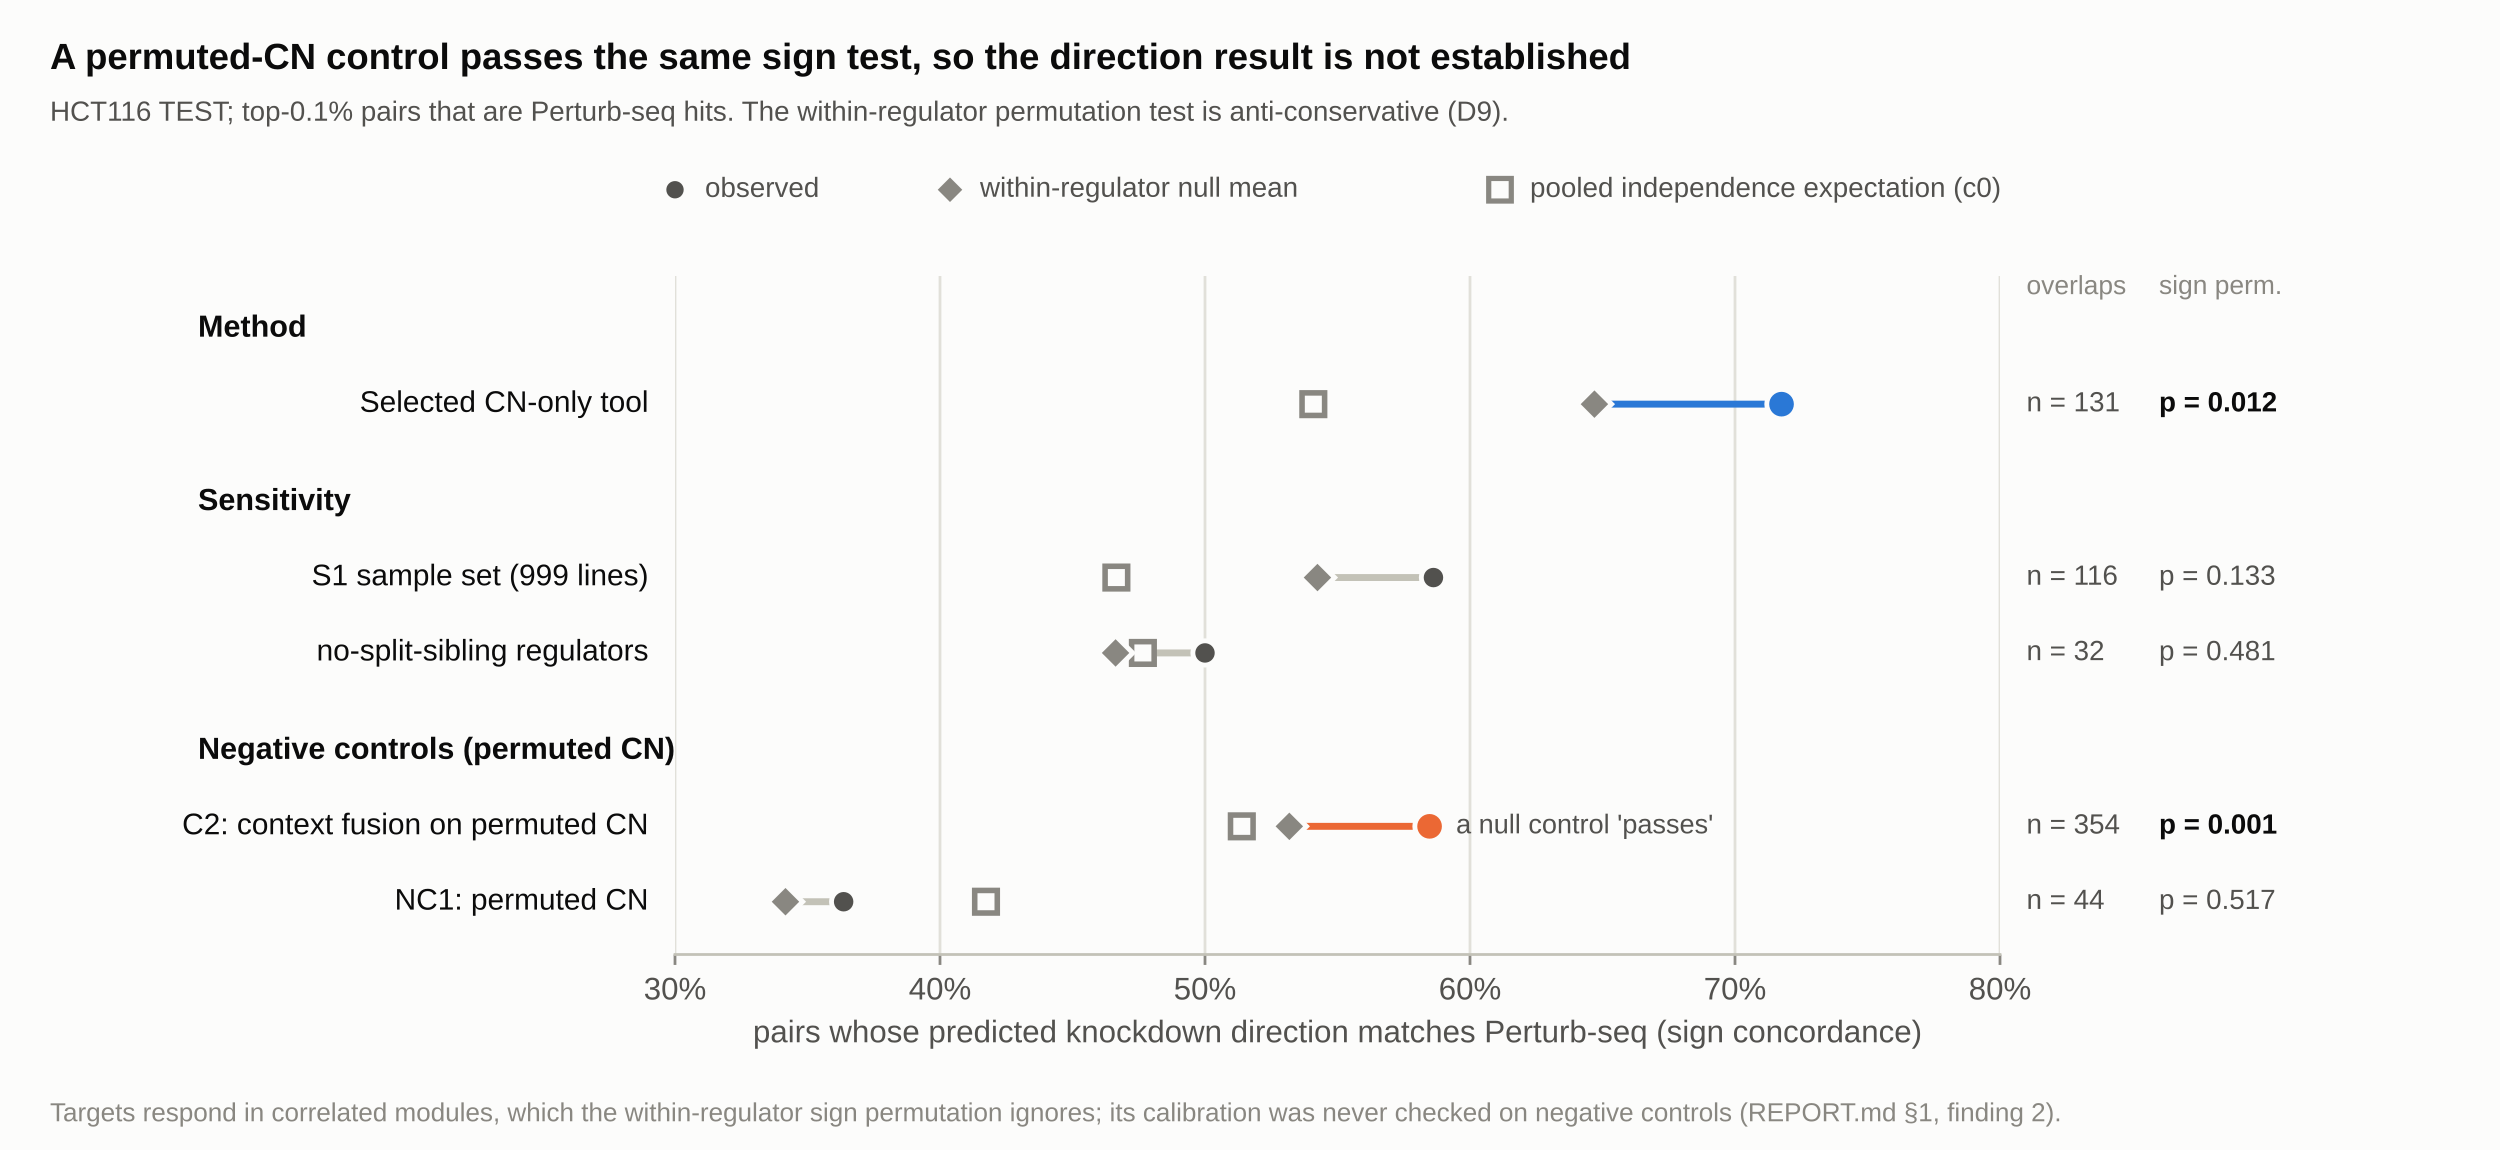
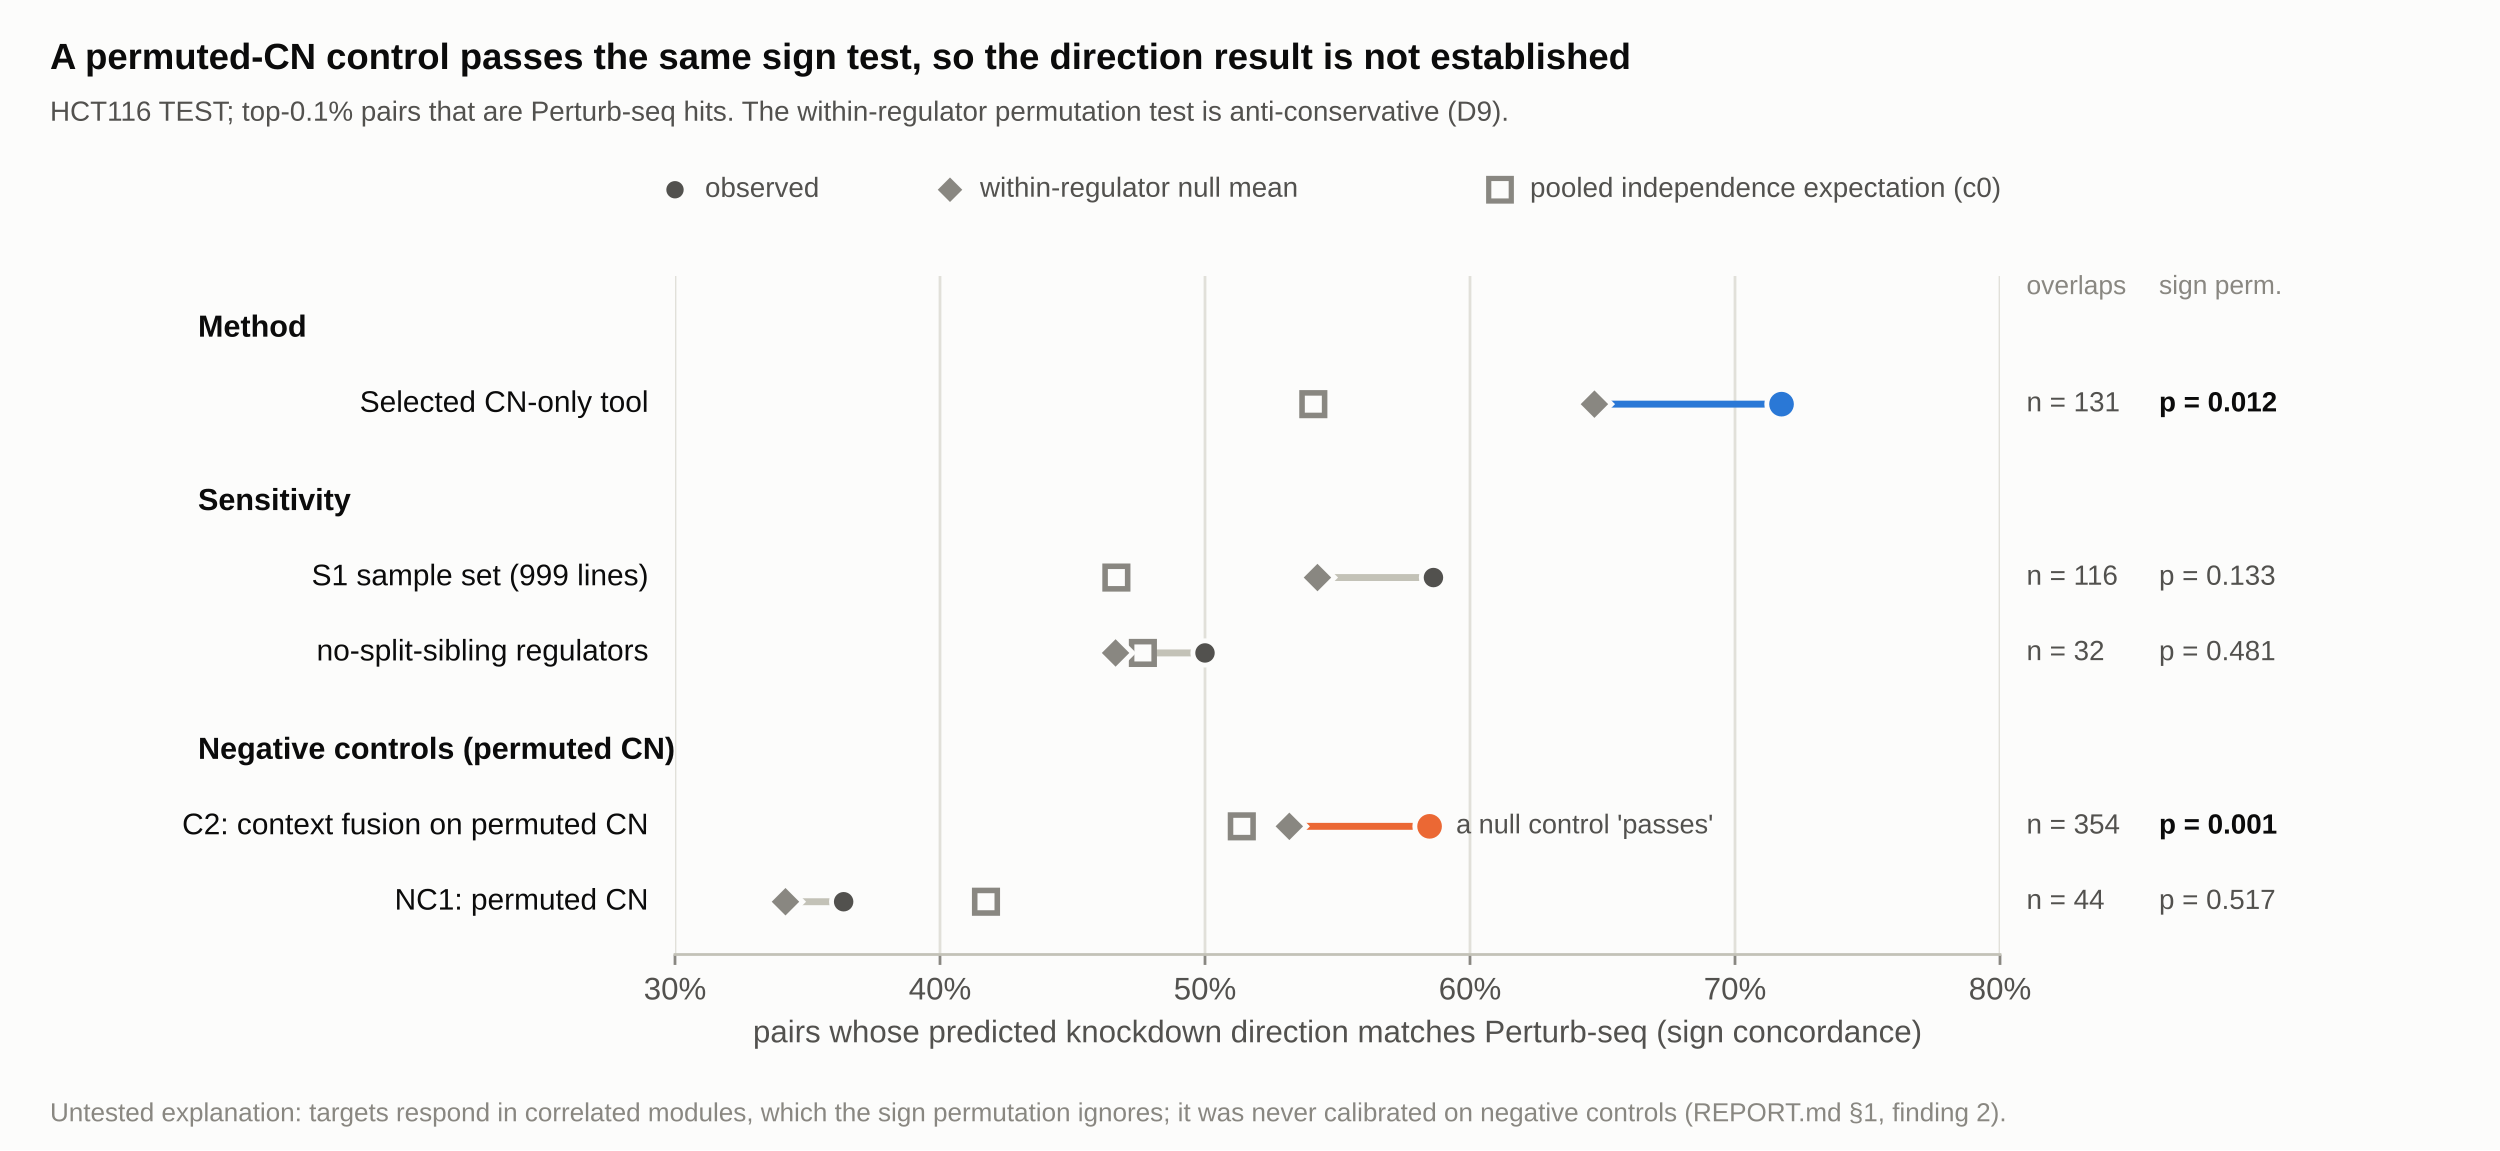
<svg xmlns="http://www.w3.org/2000/svg" xmlns:xlink="http://www.w3.org/1999/xlink" width="720pt" height="331.2pt" viewBox="0 0 720 331.2" version="1.1">
  <defs>
    <style type="text/css">*{stroke-linejoin: round; stroke-linecap: butt}</style>
  </defs>
  <g id="figure_1">
    <g id="patch_1">
      <path d="M 0 331.2  L 720 331.2  L 720 0  L 0 0  z " style="fill: #fcfcfb" />
    </g>
    <g id="axes_1">
      <g id="patch_2">
        <path d="M 194.4 274.896  L 576 274.896  L 576 79.488  L 194.4 79.488  z " style="fill: #fcfcfb" />
      </g>
      <g id="matplotlib.axis_1">
        <g id="xtick_1">
          <g id="line2d_1">
            <path d="M 194.4 274.896  L 194.4 79.488  " clip-path="url(#p659eb85dbe)" style="fill: none; stroke: #e1e0d9; stroke-width: 0.8; stroke-linecap: round" />
          </g>
          <g id="line2d_2">
            <defs>
              <path id="mcfd5ffcfde" d="M 0 0  L 0 3  " style="stroke: #898781; stroke-width: 0.8" />
            </defs>
            <g>
              <use xlink:href="#mcfd5ffcfde" x="194.4" y="274.896" style="fill: #898781; stroke: #898781; stroke-width: 0.8" />
            </g>
          </g>
          <g id="text_1">
            <text style="font-size: 9px; font-family: 'Arial', 'DejaVu Sans'; text-anchor: middle; fill: #52514e" x="194.4" y="287.838" transform="rotate(-0 194.4 287.838)">30%</text>
          </g>
        </g>
        <g id="xtick_2">
          <g id="line2d_3">
            <path d="M 270.72 274.896  L 270.72 79.488  " clip-path="url(#p659eb85dbe)" style="fill: none; stroke: #e1e0d9; stroke-width: 0.8; stroke-linecap: round" />
          </g>
          <g id="line2d_4">
            <g>
              <use xlink:href="#mcfd5ffcfde" x="270.72" y="274.896" style="fill: #898781; stroke: #898781; stroke-width: 0.8" />
            </g>
          </g>
          <g id="text_2">
            <text style="font-size: 9px; font-family: 'Arial', 'DejaVu Sans'; text-anchor: middle; fill: #52514e" x="270.72" y="287.838" transform="rotate(-0 270.72 287.838)">40%</text>
          </g>
        </g>
        <g id="xtick_3">
          <g id="line2d_5">
            <path d="M 347.04 274.896  L 347.04 79.488  " clip-path="url(#p659eb85dbe)" style="fill: none; stroke: #e1e0d9; stroke-width: 0.8; stroke-linecap: round" />
          </g>
          <g id="line2d_6">
            <g>
              <use xlink:href="#mcfd5ffcfde" x="347.04" y="274.896" style="fill: #898781; stroke: #898781; stroke-width: 0.8" />
            </g>
          </g>
          <g id="text_3">
            <text style="font-size: 9px; font-family: 'Arial', 'DejaVu Sans'; text-anchor: middle; fill: #52514e" x="347.04" y="287.838" transform="rotate(-0 347.04 287.838)">50%</text>
          </g>
        </g>
        <g id="xtick_4">
          <g id="line2d_7">
            <path d="M 423.36 274.896  L 423.36 79.488  " clip-path="url(#p659eb85dbe)" style="fill: none; stroke: #e1e0d9; stroke-width: 0.8; stroke-linecap: round" />
          </g>
          <g id="line2d_8">
            <g>
              <use xlink:href="#mcfd5ffcfde" x="423.36" y="274.896" style="fill: #898781; stroke: #898781; stroke-width: 0.8" />
            </g>
          </g>
          <g id="text_4">
            <text style="font-size: 9px; font-family: 'Arial', 'DejaVu Sans'; text-anchor: middle; fill: #52514e" x="423.36" y="287.838" transform="rotate(-0 423.36 287.838)">60%</text>
          </g>
        </g>
        <g id="xtick_5">
          <g id="line2d_9">
            <path d="M 499.68 274.896  L 499.68 79.488  " clip-path="url(#p659eb85dbe)" style="fill: none; stroke: #e1e0d9; stroke-width: 0.8; stroke-linecap: round" />
          </g>
          <g id="line2d_10">
            <g>
              <use xlink:href="#mcfd5ffcfde" x="499.68" y="274.896" style="fill: #898781; stroke: #898781; stroke-width: 0.8" />
            </g>
          </g>
          <g id="text_5">
            <text style="font-size: 9px; font-family: 'Arial', 'DejaVu Sans'; text-anchor: middle; fill: #52514e" x="499.68" y="287.838" transform="rotate(-0 499.68 287.838)">70%</text>
          </g>
        </g>
        <g id="xtick_6">
          <g id="line2d_11">
            <path d="M 576 274.896  L 576 79.488  " clip-path="url(#p659eb85dbe)" style="fill: none; stroke: #e1e0d9; stroke-width: 0.8; stroke-linecap: round" />
          </g>
          <g id="line2d_12">
            <g>
              <use xlink:href="#mcfd5ffcfde" x="576" y="274.896" style="fill: #898781; stroke: #898781; stroke-width: 0.8" />
            </g>
          </g>
          <g id="text_6">
            <text style="font-size: 9px; font-family: 'Arial', 'DejaVu Sans'; text-anchor: middle; fill: #52514e" x="576" y="287.838" transform="rotate(-0 576 287.838)">80%</text>
          </g>
        </g>
        <g id="text_7">
          <text style="font-size: 9px; font-family: 'Arial', 'DejaVu Sans'; text-anchor: middle; fill: #52514e" x="385.2" y="300.178" transform="rotate(-0 385.2 300.1785)">pairs whose predicted knockdown direction matches Perturb-seq (sign concordance)</text>
        </g>
      </g>
      <g id="matplotlib.axis_2" />
      <g id="line2d_13">
        <path d="M 459.19 116.398  L 513.08 116.398  " clip-path="url(#p659eb85dbe)" style="fill: none; stroke: #2a78d6; stroke-width: 2" />
      </g>
      <g id="line2d_14">
        <path d="M 379.423 166.336  L 412.833 166.336  " clip-path="url(#p659eb85dbe)" style="fill: none; stroke: #c3c2b7; stroke-width: 2" />
      </g>
      <g id="line2d_15">
        <path d="M 321.282 188.048  L 347.04 188.048  " clip-path="url(#p659eb85dbe)" style="fill: none; stroke: #c3c2b7; stroke-width: 2" />
      </g>
      <g id="line2d_16">
        <path d="M 371.324 237.986  L 411.718 237.986  " clip-path="url(#p659eb85dbe)" style="fill: none; stroke: #eb6834; stroke-width: 2" />
      </g>
      <g id="line2d_17">
        <path d="M 226.212 259.698  L 242.967 259.698  " clip-path="url(#p659eb85dbe)" style="fill: none; stroke: #c3c2b7; stroke-width: 2" />
      </g>
      <g id="patch_3">
        <path d="M 194.4 274.896  L 576 274.896  " style="fill: none; stroke: #c3c2b7; stroke-width: 0.8; stroke-linejoin: miter; stroke-linecap: square" />
      </g>
      <g id="text_8">
        <text style="font-weight: 700; font-size: 8.8px; font-family: 'Arial', 'DejaVu Sans'; text-anchor: start; fill: #0b0b0b" x="57.024" y="96.968" transform="rotate(-0 57.024 96.96752)">Method</text>
      </g>
      <g id="text_9">
        <text style="font-size: 8.6px; font-family: 'Arial', 'DejaVu Sans'; text-anchor: end; fill: #0b0b0b" x="186.768" y="118.624" transform="rotate(-0 186.768 118.6236)">Selected CN-only tool</text>
      </g>
      <g id="text_10">
        <text style="font-size: 8px; font-family: 'Arial', 'DejaVu Sans'; text-anchor: start; fill: #52514e" x="583.632" y="118.467" transform="rotate(-0 583.632 118.4665)">n = 131</text>
      </g>
      <g id="text_11">
        <text style="font-weight: 700; font-size: 8px; font-family: 'Arial', 'DejaVu Sans'; text-anchor: start; fill: #0b0b0b" x="621.792" y="118.484" transform="rotate(-0 621.792 118.484)">p = 0.012</text>
      </g>
      <g id="text_12">
        <text style="font-weight: 700; font-size: 8.8px; font-family: 'Arial', 'DejaVu Sans'; text-anchor: start; fill: #0b0b0b" x="57.024" y="146.901" transform="rotate(-0 57.024 146.901)">Sensitivity</text>
      </g>
      <g id="text_13">
        <text style="font-size: 8.6px; font-family: 'Arial', 'DejaVu Sans'; text-anchor: end; fill: #0b0b0b" x="186.768" y="168.561" transform="rotate(-0 186.768 168.5613)">S1 sample set (999 lines)</text>
      </g>
      <g id="text_14">
        <text style="font-size: 8px; font-family: 'Arial', 'DejaVu Sans'; text-anchor: start; fill: #52514e" x="583.632" y="168.404" transform="rotate(-0 583.632 168.4041)">n = 116</text>
      </g>
      <g id="text_15">
        <text style="font-size: 8px; font-family: 'Arial', 'DejaVu Sans'; text-anchor: start; fill: #52514e" x="621.792" y="168.416" transform="rotate(-0 621.792 168.416)">p = 0.133</text>
      </g>
      <g id="text_16">
        <text style="font-size: 8.6px; font-family: 'Arial', 'DejaVu Sans'; text-anchor: end; fill: #0b0b0b" x="186.768" y="190.221" transform="rotate(-0 186.768 190.2208)">no-split-sibling regulators</text>
      </g>
      <g id="text_17">
        <text style="font-size: 8px; font-family: 'Arial', 'DejaVu Sans'; text-anchor: start; fill: #52514e" x="583.632" y="190.116" transform="rotate(-0 583.632 190.1161)">n = 32</text>
      </g>
      <g id="text_18">
        <text style="font-size: 8px; font-family: 'Arial', 'DejaVu Sans'; text-anchor: start; fill: #52514e" x="621.792" y="190.128" transform="rotate(-0 621.792 190.128)">p = 0.481</text>
      </g>
      <g id="text_19">
        <text style="font-weight: 700; font-size: 8.8px; font-family: 'Arial', 'DejaVu Sans'; text-anchor: start; fill: #0b0b0b" x="57.024" y="218.551" transform="rotate(-0 57.024 218.5506)">Negative controls (permuted CN)</text>
      </g>
      <g id="text_20">
        <text style="font-size: 8.6px; font-family: 'Arial', 'DejaVu Sans'; text-anchor: end; fill: #0b0b0b" x="186.768" y="240.261" transform="rotate(-0 186.768 240.2612)">C2: context fusion on permuted CN</text>
      </g>
      <g id="text_21">
        <text style="font-size: 8px; font-family: 'Arial', 'DejaVu Sans'; text-anchor: start; fill: #52514e" x="583.632" y="240.054" transform="rotate(-0 583.632 240.0537)">n = 354</text>
      </g>
      <g id="text_22">
        <text style="font-weight: 700; font-size: 8px; font-family: 'Arial', 'DejaVu Sans'; text-anchor: start; fill: #0b0b0b" x="621.792" y="240.071" transform="rotate(-0 621.792 240.0712)">p = 0.001</text>
      </g>
      <g id="text_23">
        <text style="font-size: 7.8px; font-family: 'Arial', 'DejaVu Sans'; text-anchor: start; fill: #52514e" x="419.35" y="240.002" transform="rotate(-0 419.35 240.002)">a null control 'passes'</text>
      </g>
      <g id="text_24">
        <text style="font-size: 8.6px; font-family: 'Arial', 'DejaVu Sans'; text-anchor: end; fill: #0b0b0b" x="186.768" y="261.973" transform="rotate(-0 186.768 261.9732)">NC1: permuted CN</text>
      </g>
      <g id="text_25">
        <text style="font-size: 8px; font-family: 'Arial', 'DejaVu Sans'; text-anchor: start; fill: #52514e" x="583.632" y="261.766" transform="rotate(-0 583.632 261.7657)">n = 44</text>
      </g>
      <g id="text_26">
        <text style="font-size: 8px; font-family: 'Arial', 'DejaVu Sans'; text-anchor: start; fill: #52514e" x="621.792" y="261.778" transform="rotate(-0 621.792 261.7776)">p = 0.517</text>
      </g>
      <g id="text_27">
        <text style="font-size: 7.6px; font-family: 'Arial', 'DejaVu Sans'; text-anchor: start; fill: #898781" x="583.632" y="84.71" transform="rotate(-0 583.632 84.70952)">overlaps</text>
      </g>
      <g id="text_28">
        <text style="font-size: 7.6px; font-family: 'Arial', 'DejaVu Sans'; text-anchor: start; fill: #898781" x="621.792" y="84.665" transform="rotate(-0 621.792 84.66499)">sign perm.</text>
      </g>
      <g id="tt0000">
        <defs>
          <path id="m8e20948acc" d="M -3.25 3.25  L 3.25 3.25  L 3.25 -3.25  L -3.25 -3.25  z " style="stroke: #898781; stroke-width: 1.6; stroke-linejoin: miter" />
        </defs>
        <g clip-path="url(#p659eb85dbe)">
          <use xlink:href="#m8e20948acc" x="378.238" y="116.398" style="fill: #fcfcfb; stroke: #898781; stroke-width: 1.6; stroke-linejoin: miter" />
        </g>
      </g>
      <g id="tt0001">
        <defs>
          <path id="m4226cbbd7d" d="M -0 4.95  L 4.95 0  L 0 -4.95  L -4.95 -0  z " style="stroke: #fcfcfb; stroke-width: 1.4; stroke-linejoin: miter" />
        </defs>
        <g clip-path="url(#p659eb85dbe)">
          <use xlink:href="#m4226cbbd7d" x="459.19" y="116.398" style="fill: #898781; stroke: #fcfcfb; stroke-width: 1.4; stroke-linejoin: miter" />
        </g>
      </g>
      <g id="tt0002">
        <defs>
          <path id="ma2516d33ac" d="M 0 4.25  C 1.127 4.25 2.208 3.802 3.005 3.005  C 3.802 2.208 4.25 1.127 4.25 0  C 4.25 -1.127 3.802 -2.208 3.005 -3.005  C 2.208 -3.802 1.127 -4.25 0 -4.25  C -1.127 -4.25 -2.208 -3.802 -3.005 -3.005  C -3.802 -2.208 -4.25 -1.127 -4.25 0  C -4.25 1.127 -3.802 2.208 -3.005 3.005  C -2.208 3.802 -1.127 4.25 0 4.25  z " style="stroke: #fcfcfb; stroke-width: 1.4" />
        </defs>
        <g clip-path="url(#p659eb85dbe)">
          <use xlink:href="#ma2516d33ac" x="513.08" y="116.398" style="fill: #2a78d6; stroke: #fcfcfb; stroke-width: 1.4" />
        </g>
      </g>
      <g id="tt0003">
        <g clip-path="url(#p659eb85dbe)">
          <use xlink:href="#m8e20948acc" x="321.517" y="166.336" style="fill: #fcfcfb; stroke: #898781; stroke-width: 1.6; stroke-linejoin: miter" />
        </g>
      </g>
      <g id="tt0004">
        <g clip-path="url(#p659eb85dbe)">
          <use xlink:href="#m4226cbbd7d" x="379.423" y="166.336" style="fill: #898781; stroke: #fcfcfb; stroke-width: 1.4; stroke-linejoin: miter" />
        </g>
      </g>
      <g id="tt0005">
        <defs>
          <path id="mb79ac31d95" d="M 0 3.5  C 0.928 3.5 1.819 3.131 2.475 2.475  C 3.131 1.819 3.5 0.928 3.5 0  C 3.5 -0.928 3.131 -1.819 2.475 -2.475  C 1.819 -3.131 0.928 -3.5 0 -3.5  C -0.928 -3.5 -1.819 -3.131 -2.475 -2.475  C -3.131 -1.819 -3.5 -0.928 -3.5 0  C -3.5 0.928 -3.131 1.819 -2.475 2.475  C -1.819 3.131 -0.928 3.5 0 3.5  z " style="stroke: #fcfcfb; stroke-width: 1.4" />
        </defs>
        <g clip-path="url(#p659eb85dbe)">
          <use xlink:href="#mb79ac31d95" x="412.833" y="166.336" style="fill: #52514e; stroke: #fcfcfb; stroke-width: 1.4" />
        </g>
      </g>
      <g id="tt0006">
        <g clip-path="url(#p659eb85dbe)">
          <use xlink:href="#m8e20948acc" x="329.152" y="188.048" style="fill: #fcfcfb; stroke: #898781; stroke-width: 1.6; stroke-linejoin: miter" />
        </g>
      </g>
      <g id="tt0007">
        <g clip-path="url(#p659eb85dbe)">
          <use xlink:href="#m4226cbbd7d" x="321.282" y="188.048" style="fill: #898781; stroke: #fcfcfb; stroke-width: 1.4; stroke-linejoin: miter" />
        </g>
      </g>
      <g id="tt0008">
        <g clip-path="url(#p659eb85dbe)">
          <use xlink:href="#mb79ac31d95" x="347.04" y="188.048" style="fill: #52514e; stroke: #fcfcfb; stroke-width: 1.4" />
        </g>
      </g>
      <g id="tt0009">
        <g clip-path="url(#p659eb85dbe)">
          <use xlink:href="#m8e20948acc" x="357.637" y="237.986" style="fill: #fcfcfb; stroke: #898781; stroke-width: 1.6; stroke-linejoin: miter" />
        </g>
      </g>
      <g id="tt0010">
        <g clip-path="url(#p659eb85dbe)">
          <use xlink:href="#m4226cbbd7d" x="371.324" y="237.986" style="fill: #898781; stroke: #fcfcfb; stroke-width: 1.4; stroke-linejoin: miter" />
        </g>
      </g>
      <g id="tt0011">
        <defs>
          <path id="m4a448d7119" d="M 0 4.25  C 1.127 4.25 2.208 3.802 3.005 3.005  C 3.802 2.208 4.25 1.127 4.25 0  C 4.25 -1.127 3.802 -2.208 3.005 -3.005  C 2.208 -3.802 1.127 -4.25 0 -4.25  C -1.127 -4.25 -2.208 -3.802 -3.005 -3.005  C -3.802 -2.208 -4.25 -1.127 -4.25 0  C -4.25 1.127 -3.802 2.208 -3.005 3.005  C -2.208 3.802 -1.127 4.25 0 4.25  z " style="stroke: #fcfcfb; stroke-width: 1.4" />
        </defs>
        <g clip-path="url(#p659eb85dbe)">
          <use xlink:href="#m4a448d7119" x="411.718" y="237.986" style="fill: #eb6834; stroke: #fcfcfb; stroke-width: 1.4" />
        </g>
      </g>
      <g id="tt0012">
        <g clip-path="url(#p659eb85dbe)">
          <use xlink:href="#m8e20948acc" x="283.966" y="259.698" style="fill: #fcfcfb; stroke: #898781; stroke-width: 1.6; stroke-linejoin: miter" />
        </g>
      </g>
      <g id="tt0013">
        <g clip-path="url(#p659eb85dbe)">
          <use xlink:href="#m4226cbbd7d" x="226.212" y="259.698" style="fill: #898781; stroke: #fcfcfb; stroke-width: 1.4; stroke-linejoin: miter" />
        </g>
      </g>
      <g id="tt0014">
        <g clip-path="url(#p659eb85dbe)">
          <use xlink:href="#mb79ac31d95" x="242.967" y="259.698" style="fill: #52514e; stroke: #fcfcfb; stroke-width: 1.4" />
        </g>
      </g>
    </g>
    <g id="line2d_18">
      <path d="M 194.4 54.648  " style="fill: none; stroke: #1f77b4; stroke-width: 1.5; stroke-linecap: round" />
      <defs>
        <path id="m2ca8345119" d="M 0 3.25  C 0.862 3.25 1.689 2.908 2.298 2.298  C 2.908 1.689 3.25 0.862 3.25 0  C 3.25 -0.862 2.908 -1.689 2.298 -2.298  C 1.689 -2.908 0.862 -3.25 0 -3.25  C -0.862 -3.25 -1.689 -2.908 -2.298 -2.298  C -2.908 -1.689 -3.25 -0.862 -3.25 0  C -3.25 0.862 -2.908 1.689 -2.298 2.298  C -1.689 2.908 -0.862 3.25 0 3.25  z " style="stroke: #fcfcfb; stroke-width: 1.5" />
      </defs>
      <g>
        <use xlink:href="#m2ca8345119" x="194.4" y="54.648" style="fill: #52514e; stroke: #fcfcfb; stroke-width: 1.5" />
      </g>
    </g>
    <g id="line2d_19">
      <path d="M 273.6 54.648  " style="fill: none; stroke: #1f77b4; stroke-width: 1.5; stroke-linecap: round" />
      <defs>
        <path id="m4a83984409" d="M -0 4.596  L 4.596 0  L 0 -4.596  L -4.596 -0  z " style="stroke: #fcfcfb; stroke-width: 1.5; stroke-linejoin: miter" />
      </defs>
      <g>
        <use xlink:href="#m4a83984409" x="273.6" y="54.648" style="fill: #898781; stroke: #fcfcfb; stroke-width: 1.5; stroke-linejoin: miter" />
      </g>
    </g>
    <g id="line2d_20">
      <path d="M 432 54.648  " style="fill: none; stroke: #1f77b4; stroke-width: 1.5; stroke-linecap: round" />
      <defs>
        <path id="mc595313811" d="M -3.25 3.25  L 3.25 3.25  L 3.25 -3.25  L -3.25 -3.25  z " style="stroke: #898781; stroke-width: 1.5; stroke-linejoin: miter" />
      </defs>
      <g>
        <use xlink:href="#mc595313811" x="432" y="54.648" style="fill: #fcfcfb; stroke: #898781; stroke-width: 1.5; stroke-linejoin: miter" />
      </g>
    </g>
    <g id="text_29">
      <text style="font-weight: 700; font-size: 10.5px; font-family: 'Arial', 'DejaVu Sans'; text-anchor: start; fill: #0b0b0b" x="14.4" y="19.872" transform="rotate(-0 14.4 19.872)">A permuted-CN control passes the same sign test, so the direction result is not established</text>
    </g>
    <g id="text_30">
      <text style="font-size: 8px; font-family: 'Arial', 'DejaVu Sans'; text-anchor: start; fill: #52514e" x="14.4" y="34.776" transform="rotate(-0 14.4 34.776)">HCT116 TEST; top-0.1% pairs that are Perturb-seq hits. The within-regulator permutation test is anti-conservative (D9).</text>
    </g>
    <g id="text_31">
      <text style="font-size: 8px; font-family: 'Arial', 'DejaVu Sans'; text-anchor: start; fill: #52514e" x="203.04" y="56.716" transform="rotate(-0 203.04 56.71612)">observed</text>
    </g>
    <g id="text_32">
      <text style="font-size: 8px; font-family: 'Arial', 'DejaVu Sans'; text-anchor: start; fill: #52514e" x="282.24" y="56.669" transform="rotate(-0 282.24 56.66925)">within-regulator null mean</text>
    </g>
    <g id="text_33">
      <text style="font-size: 8px; font-family: 'Arial', 'DejaVu Sans'; text-anchor: start; fill: #52514e" x="440.64" y="56.718" transform="rotate(-0 440.64 56.718)">pooled independence expectation (c0)</text>
    </g>
    <g id="text_34">
-       <text style="font-size: 7.5px; font-family: 'Arial', 'DejaVu Sans'; text-anchor: start; fill: #898781" x="14.4" y="322.92" transform="rotate(-0 14.4 322.92)">Targets respond in correlated modules, which the within-regulator sign permutation ignores; its calibration was never checked on negative controls (REPORT.md §1, finding 2).</text>
+       <text style="font-size: 7.5px; font-family: 'Arial', 'DejaVu Sans'; text-anchor: start; fill: #898781" x="14.4" y="322.92" transform="rotate(-0 14.4 322.92)">Untested explanation: targets respond in correlated modules, which the sign permutation ignores; it was never calibrated on negative controls (REPORT.md §1, finding 2).</text>
    </g>
  </g>
  <defs>
    <clipPath id="p659eb85dbe">
      <rect x="194.4" y="79.488" width="381.6" height="195.408" />
    </clipPath>
  </defs>
</svg>
